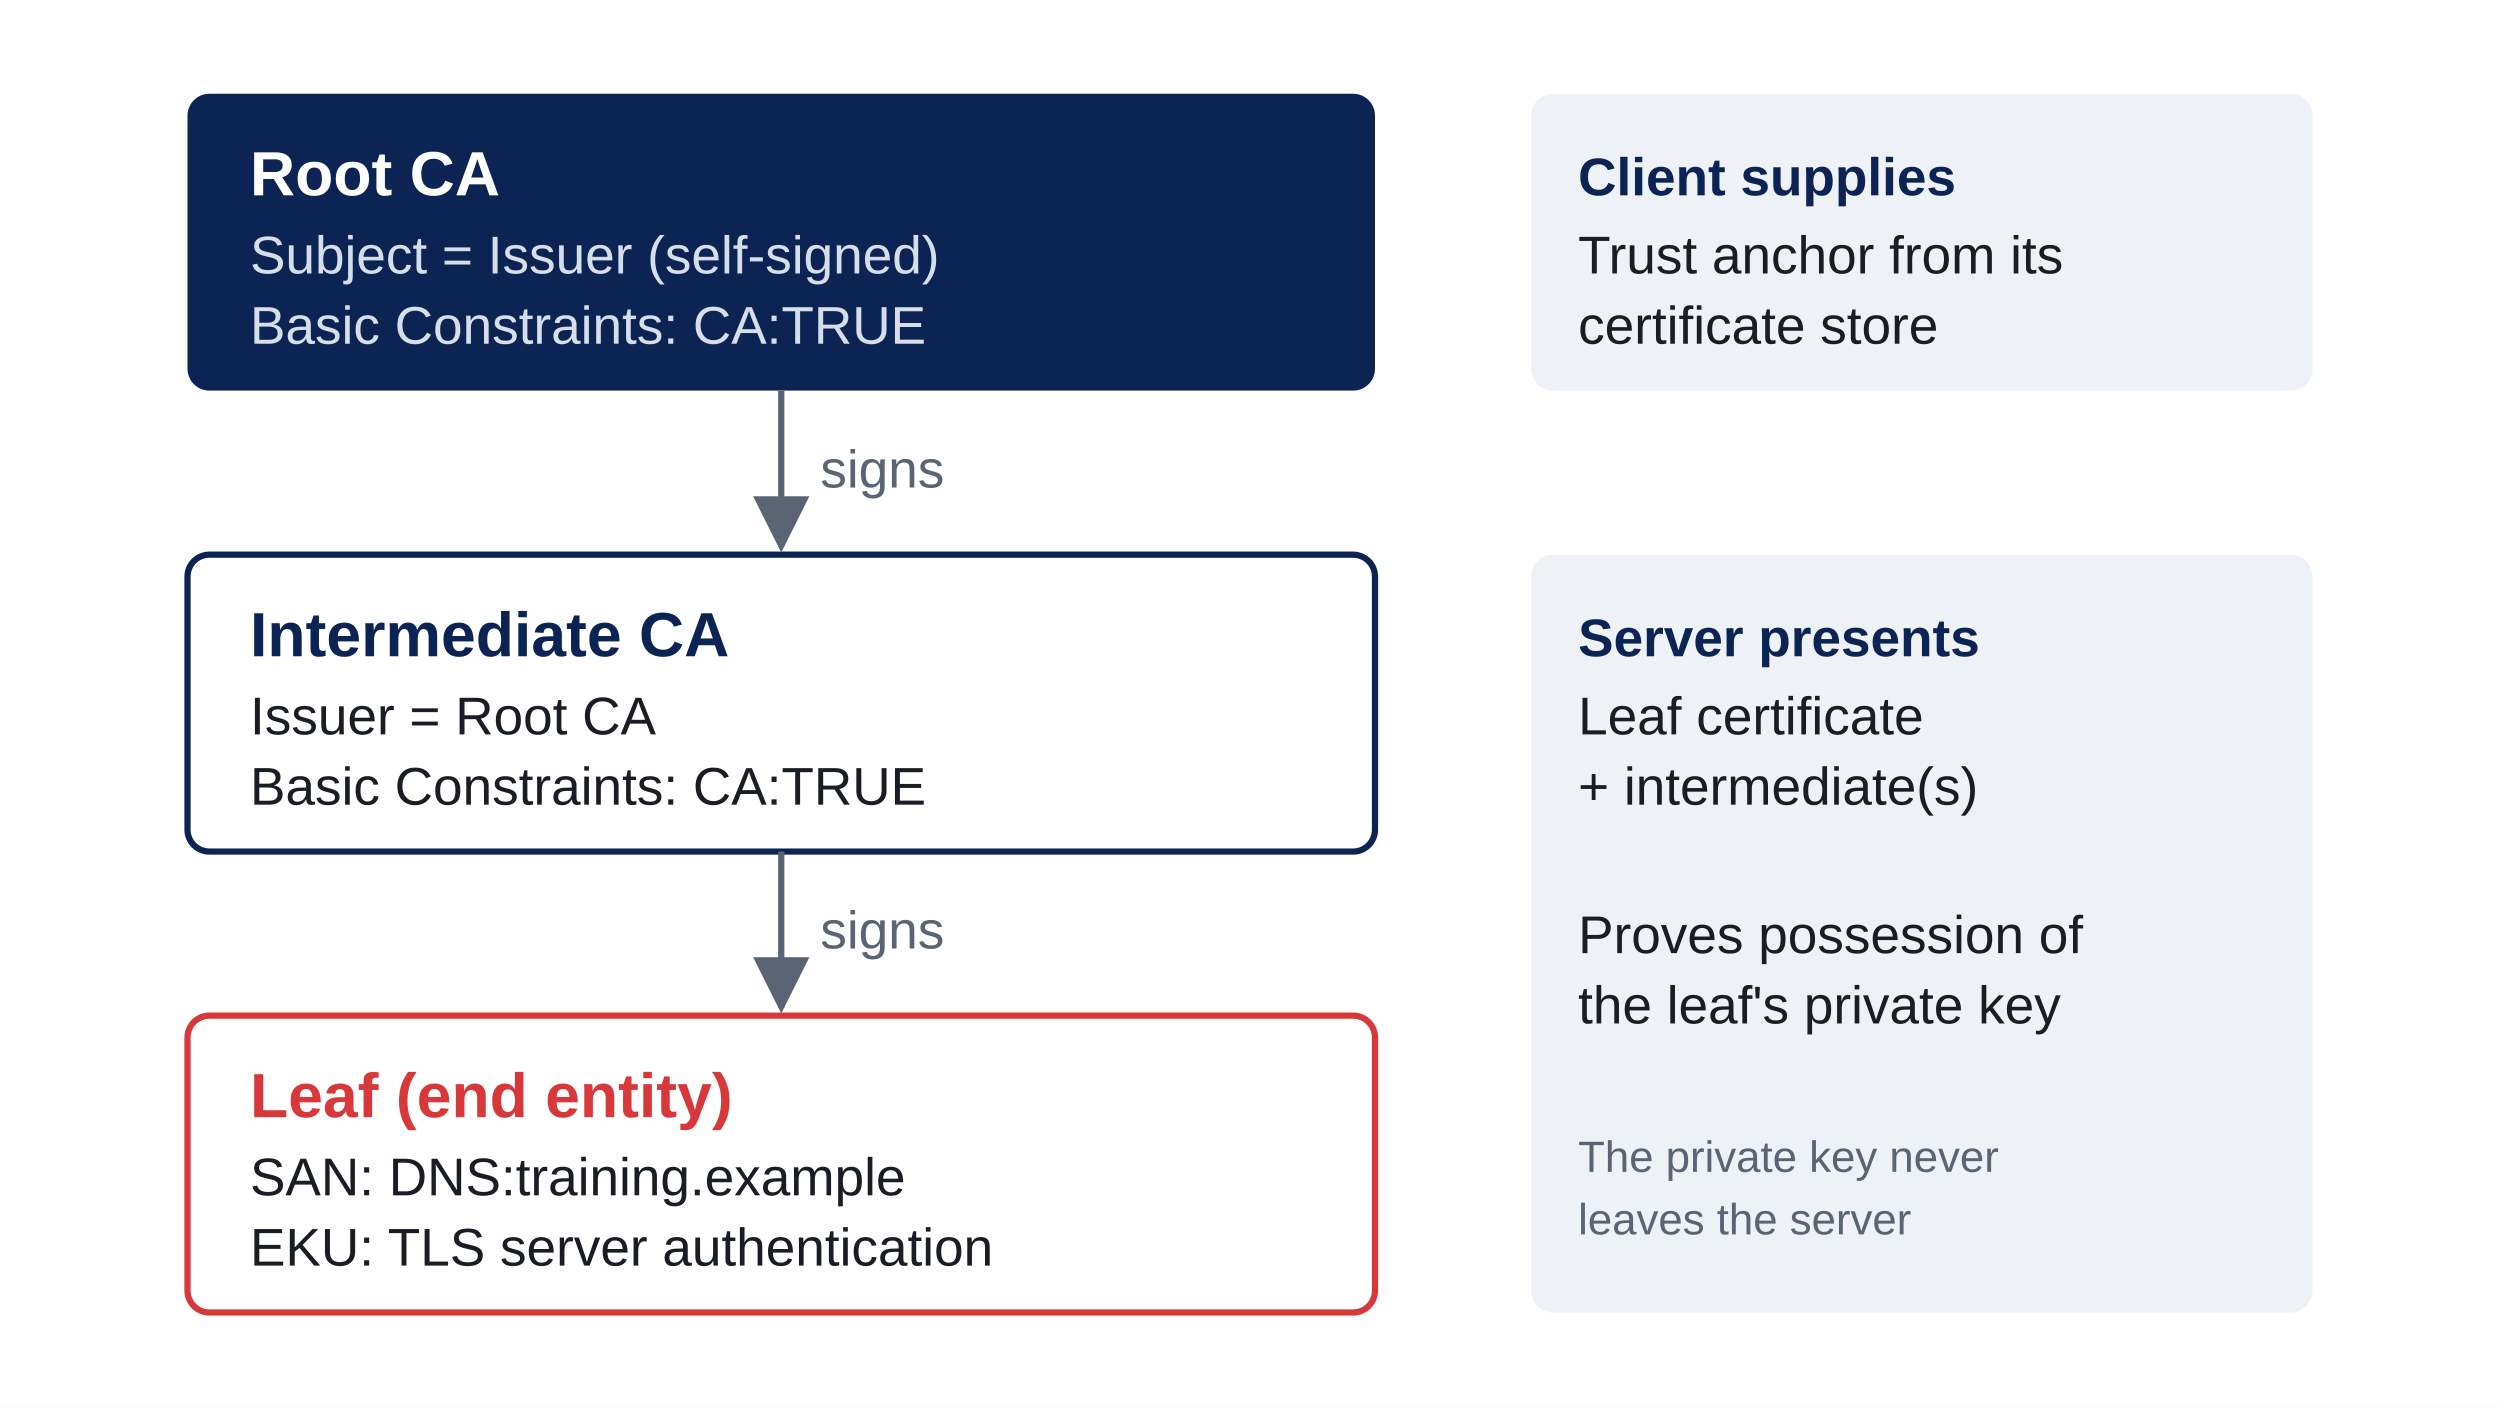
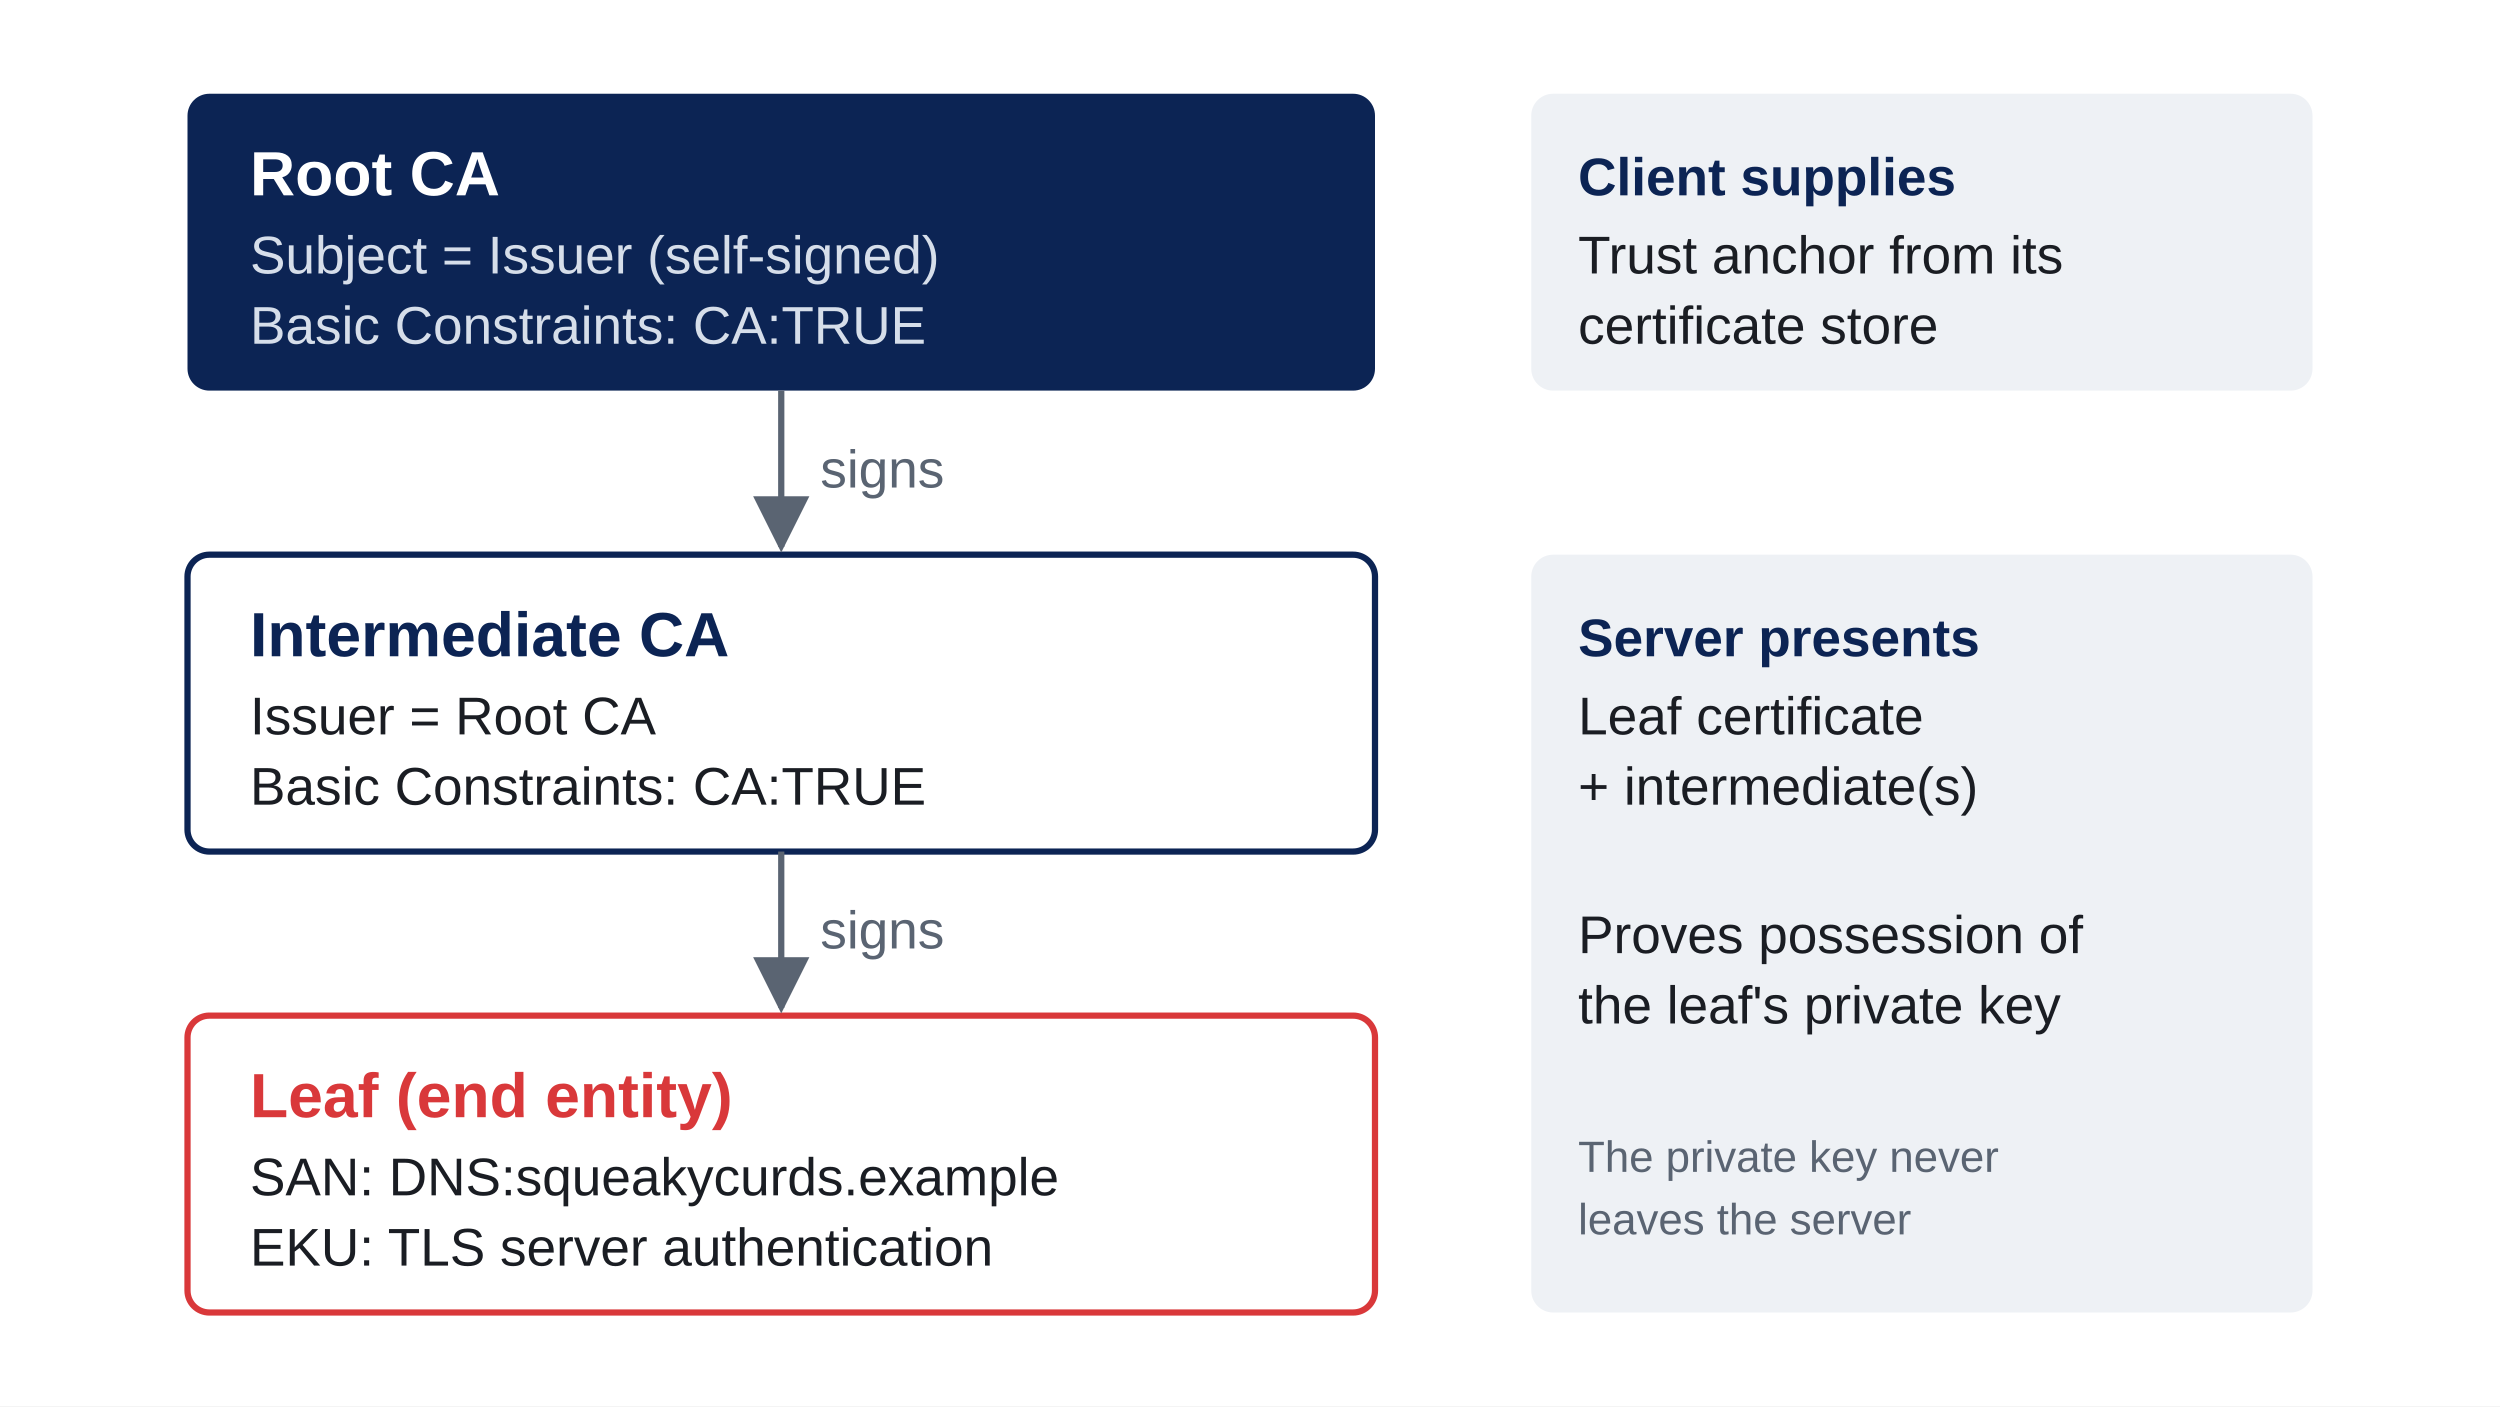
<svg xmlns="http://www.w3.org/2000/svg" viewBox="0 0 1600 900" width="1600" height="900" font-family="Segoe UI, Arial, sans-serif">
  <rect width="1600" height="900" fill="#ffffff" />
  <defs>
    <marker id="Arrow" viewBox="0 0 10 10" refX="9" refY="5" markerWidth="9" markerHeight="9" orient="auto-start-reverse">
      <path d="M0,0 L10,5 L0,10 z" fill="#5A6472" />
    </marker>
  </defs>
  <g font-size="34">
    <rect x="120" y="60" width="760" height="190" rx="14" fill="#0C2454" />
    <text x="160" y="125" fill="#ffffff" font-weight="600" font-size="40">Root CA</text>
    <text x="160" y="175" fill="#D6DEEA">Subject = Issuer (self-signed)</text>
    <text x="160" y="220" fill="#D6DEEA">Basic Constraints: CA:TRUE</text>
    <rect x="120" y="355" width="760" height="190" rx="14" fill="#ffffff" stroke="#0C2454" stroke-width="4" />
    <text x="160" y="420" fill="#0C2454" font-weight="600" font-size="40">Intermediate CA</text>
    <text x="160" y="470" fill="#1A1D23">Issuer = Root CA</text>
    <text x="160" y="515" fill="#1A1D23">Basic Constraints: CA:TRUE</text>
    <rect x="120" y="650" width="760" height="190" rx="14" fill="#ffffff" stroke="#D9383A" stroke-width="4" />
    <text x="160" y="715" fill="#D9383A" font-weight="600" font-size="40">Leaf (end entity)</text>
-     <text x="160" y="765" fill="#1A1D23">SAN: DNS:training.example</text>
+     <text x="160" y="765" fill="#1A1D23">SAN: DNS:squeakycurds.example</text>
    <text x="160" y="810" fill="#1A1D23">EKU: TLS server authentication</text>
    <line x1="500" y1="250" x2="500" y2="350" stroke="#5A6472" stroke-width="4" marker-end="url(#Arrow)" />
    <text x="525" y="312" fill="#5A6472">signs</text>
    <line x1="500" y1="545" x2="500" y2="645" stroke="#5A6472" stroke-width="4" marker-end="url(#Arrow)" />
    <text x="525" y="607" fill="#5A6472">signs</text>
    <rect x="980" y="60" width="500" height="190" rx="14" fill="#EEF1F5" />
    <text x="1010" y="125" fill="#0C2454" font-weight="600">Client supplies</text>
    <text x="1010" y="175" fill="#1A1D23">Trust anchor from its</text>
    <text x="1010" y="220" fill="#1A1D23">certificate store</text>
    <rect x="980" y="355" width="500" height="485" rx="14" fill="#EEF1F5" />
    <text x="1010" y="420" fill="#0C2454" font-weight="600">Server presents</text>
    <text x="1010" y="470" fill="#1A1D23">Leaf certificate</text>
    <text x="1010" y="515" fill="#1A1D23">+ intermediate(s)</text>
    <text x="1010" y="610" fill="#1A1D23">Proves possession of</text>
    <text x="1010" y="655" fill="#1A1D23">the leaf's private key</text>
    <text x="1010" y="750" fill="#5A6472" font-size="28">The private key never</text>
    <text x="1010" y="790" fill="#5A6472" font-size="28">leaves the server</text>
  </g>
</svg>
